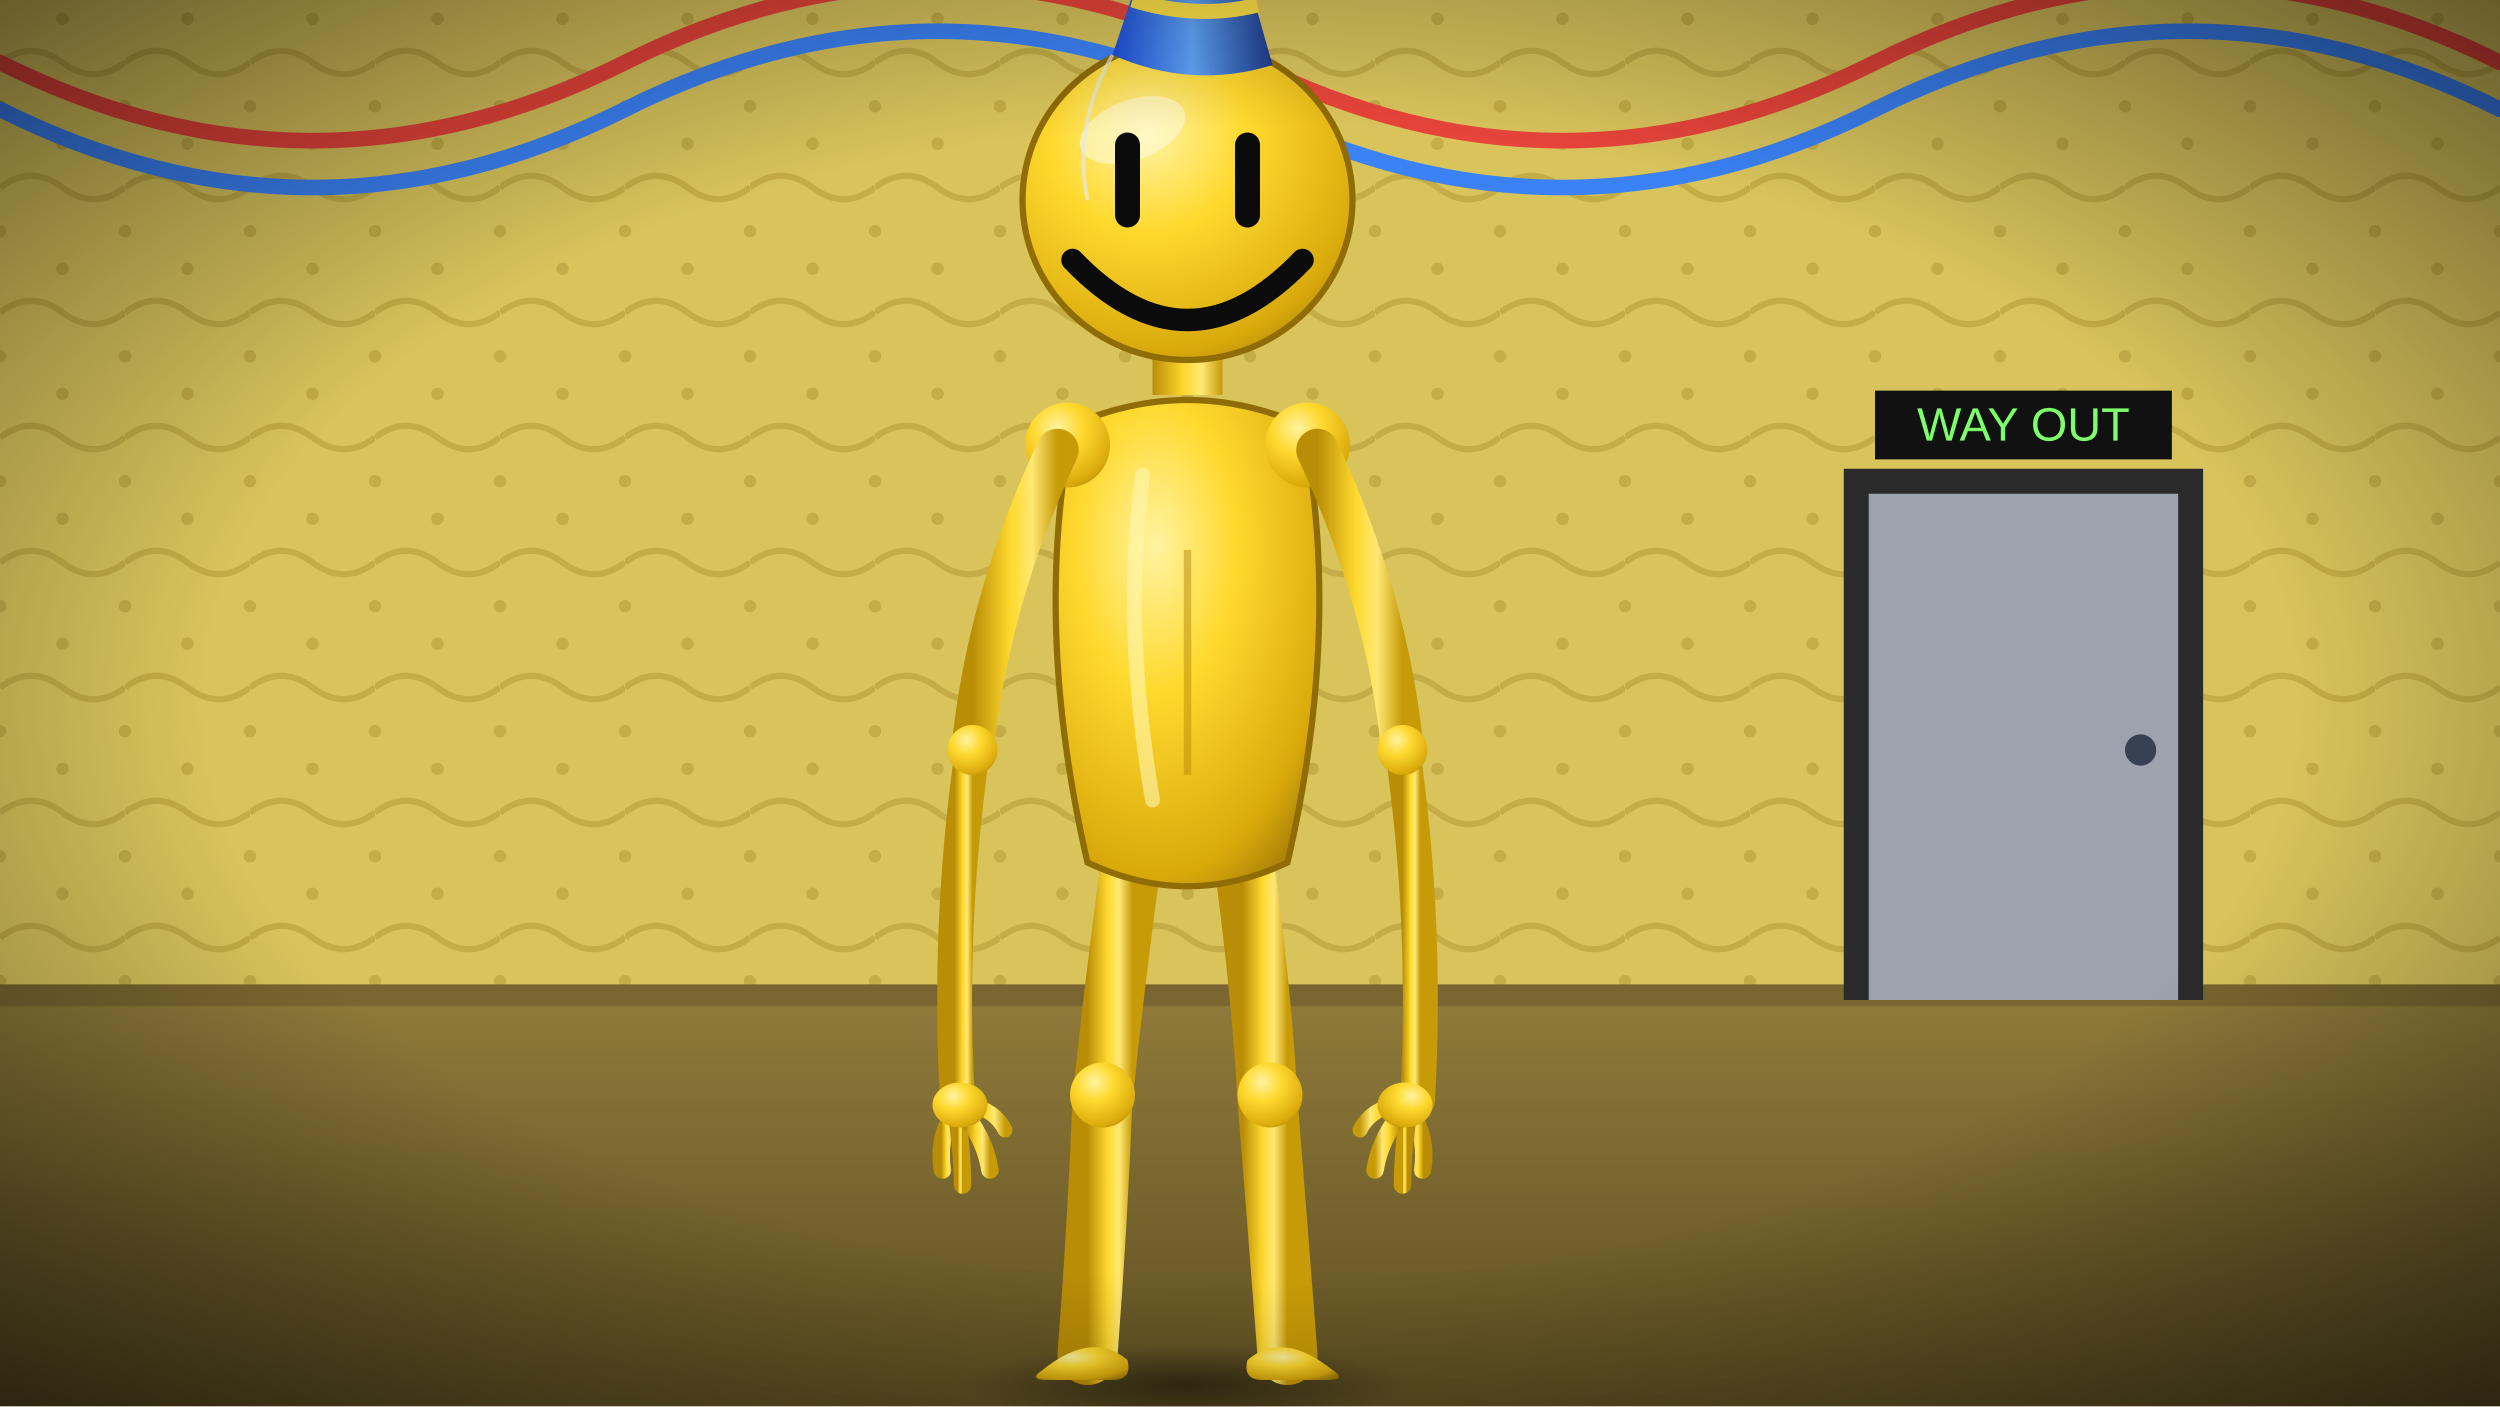
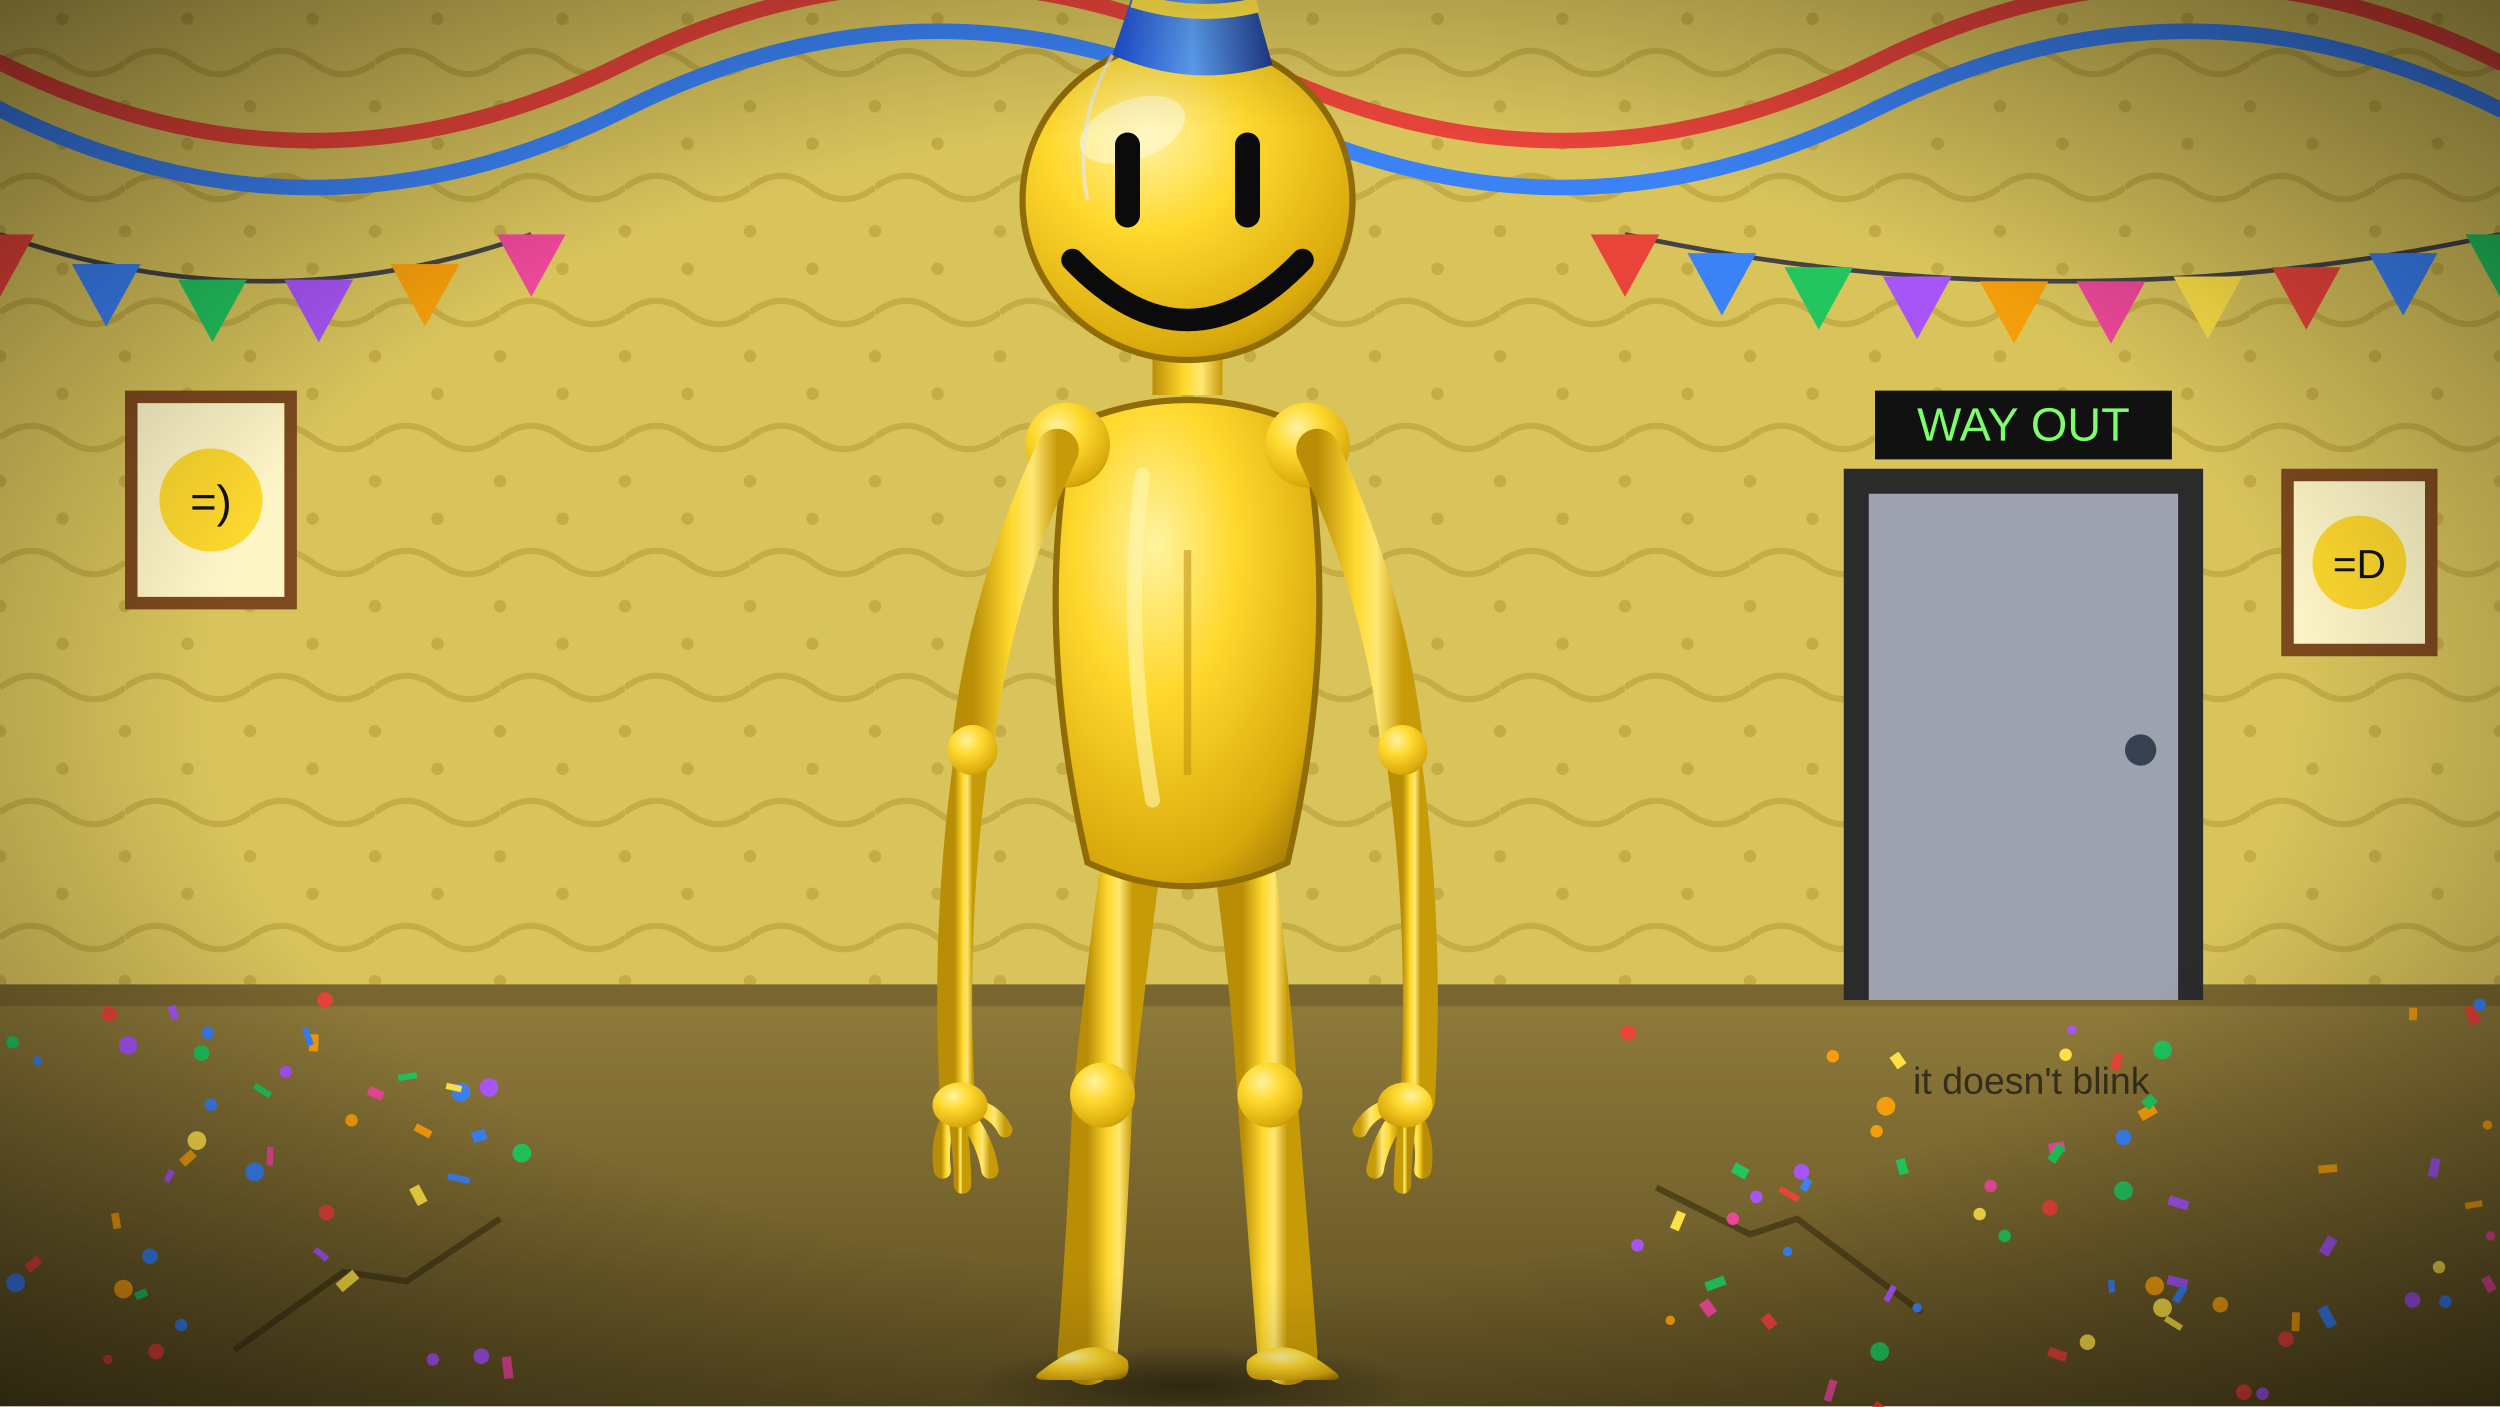
<svg xmlns="http://www.w3.org/2000/svg" viewBox="0 0 1600 900">
  <defs>
    <pattern id="paper" width="80" height="80" patternUnits="userSpaceOnUse">
      <rect width="80" height="80" fill="#d9c45c" />
      <path d="M0 40 Q20 25 40 40 T80 40" stroke="#c4ad47" stroke-width="4" fill="none" />
      <circle cx="40" cy="12" r="4" fill="#c4ad47" />
      <circle cx="0" cy="68" r="4" fill="#c4ad47" />
      <circle cx="80" cy="68" r="4" fill="#c4ad47" />
    </pattern>
    <linearGradient id="carpet" x1="0" y1="0" x2="0" y2="1">
      <stop offset="0" stop-color="#8f7a3a" />
      <stop offset="1" stop-color="#5e4f22" />
    </linearGradient>
    <radialGradient id="shine" cx=".35" cy=".3" r=".6">
      <stop offset="0" stop-color="#fff" stop-opacity=".6" />
      <stop offset="1" stop-color="#fff" stop-opacity="0" />
    </radialGradient>
    <g id="balloon">
      <ellipse rx="42" ry="52" />
      <ellipse rx="42" ry="52" fill="url(#shine)" />
      <path d="M0 52 l-6 10 h12 z" />
      <path d="M0 62 q14 60 -6 120 q-14 60 8 120" stroke="#333" stroke-width="2" fill="none" />
    </g>
    <filter id="glow" x="-50%" y="-50%" width="200%" height="200%">
      <feGaussianBlur stdDeviation="6" result="b" />
      <feMerge>
        <feMergeNode in="b" />
        <feMergeNode in="SourceGraphic" />
      </feMerge>
    </filter>
    <filter id="blur">
      <feGaussianBlur stdDeviation="3" />
    </filter>
    <radialGradient id="vign" cx=".5" cy=".5" r=".75">
      <stop offset=".55" stop-color="#000" stop-opacity="0" />
      <stop offset="1" stop-color="#000" stop-opacity=".6" />
    </radialGradient>
    <radialGradient id="pgSkin" cx=".38" cy=".3" r=".85">
      <stop offset="0" stop-color="#fff3a1" />
      <stop offset=".35" stop-color="#ffd92e" />
      <stop offset=".8" stop-color="#d9a90b" />
      <stop offset="1" stop-color="#9c7605" />
    </radialGradient>
    <linearGradient id="pgLimb" x1="0" y1="0" x2="1" y2="0">
      <stop offset="0" stop-color="#b98d06" />
      <stop offset=".45" stop-color="#ffd92e" />
      <stop offset=".7" stop-color="#ffe874" />
      <stop offset="1" stop-color="#c79a07" />
    </linearGradient>
    <radialGradient id="pgShadow">
      <stop offset="0" stop-color="#000" stop-opacity=".45" />
      <stop offset="1" stop-color="#000" stop-opacity="0" />
    </radialGradient>
    <linearGradient id="pgHat" x1="0" y1="0" x2="1" y2="0">
      <stop offset="0" stop-color="#1d4ed8" />
      <stop offset=".5" stop-color="#60a5fa" />
      <stop offset="1" stop-color="#1e3a8a" />
    </linearGradient>
    <g id="pgHand">
      <path d="M0 0 q-6 10 -4 22" stroke="url(#pgLimb)" stroke-width="7" fill="none" stroke-linecap="round" />
      <path d="M2 2 q2 14 2 26" stroke="url(#pgLimb)" stroke-width="7" fill="none" stroke-linecap="round" />
      <path d="M5 0 q8 10 10 22" stroke="url(#pgLimb)" stroke-width="7" fill="none" stroke-linecap="round" />
      <path d="M7 -4 q10 2 14 10" stroke="url(#pgLimb)" stroke-width="6" fill="none" stroke-linecap="round" />
      <ellipse cx="3" cy="-4" rx="11" ry="9" fill="url(#pgSkin)" />
    </g>
    <g id="pgDetailed">
      <ellipse cx="0" cy="4" rx="90" ry="16" fill="url(#pgShadow)" />
      <path d="M-22 -210 Q-30 -150 -34 -110 Q-36 -60 -40 -8" stroke="url(#pgLimb)" stroke-width="24" fill="none" stroke-linecap="round" />
      <path d="M22 -210 Q30 -150 32 -110 Q36 -60 40 -8" stroke="url(#pgLimb)" stroke-width="24" fill="none" stroke-linecap="round" />
      <circle cx="-34" cy="-112" r="13" fill="url(#pgSkin)" />
      <circle cx="33" cy="-112" r="13" fill="url(#pgSkin)" />
      <path d="M-58 -2 q20 -16 34 -4 q2 8 -6 8 h-26 q-8 0 -2 -4z" fill="url(#pgSkin)" />
      <path d="M58 -2 q-20 -16 -34 -4 q-2 8 6 8 h26 q8 0 2 -4z" fill="url(#pgSkin)" />
      <path d="M-46 -380 Q-62 -300 -40 -205 Q0 -186 40 -205 Q62 -300 46 -380 Q0 -400 -46 -380 Z" fill="url(#pgSkin)" stroke="#8f6c05" stroke-width="2.5" />
      <path d="M-18 -360 Q-26 -300 -14 -230" stroke="#fff6b0" stroke-width="6" fill="none" opacity=".6" stroke-linecap="round" />
      <path d="M0 -330 v90" stroke="#b8890a" stroke-width="3" opacity=".5" />
      <circle cx="-48" cy="-372" r="17" fill="url(#pgSkin)" />
      <circle cx="48" cy="-372" r="17" fill="url(#pgSkin)" />
      <path d="M-52 -370 Q-80 -310 -86 -250" stroke="url(#pgLimb)" stroke-width="17" fill="none" stroke-linecap="round" />
      <path d="M-86 -250 Q-96 -180 -92 -110" stroke="url(#pgLimb)" stroke-width="14" fill="none" stroke-linecap="round" />
      <circle cx="-86" cy="-250" r="10" fill="url(#pgSkin)" />
      <path d="M52 -370 Q80 -310 86 -250" stroke="url(#pgLimb)" stroke-width="17" fill="none" stroke-linecap="round" />
      <path d="M86 -250 Q96 -180 92 -110" stroke="url(#pgLimb)" stroke-width="14" fill="none" stroke-linecap="round" />
      <circle cx="86" cy="-250" r="10" fill="url(#pgSkin)" />
      <use href="#pgHand" transform="translate(-94 -104)" />
      <use href="#pgHand" transform="translate(90 -104) scale(-1 1)" />
      <path d="M-14 -392 v-24 h28 v24" fill="url(#pgLimb)" />
      <ellipse cx="0" cy="-470" rx="66" ry="64" fill="url(#pgSkin)" stroke="#8f6c05" stroke-width="2.5" />
      <ellipse cx="-22" cy="-498" rx="22" ry="12" fill="#fffbe0" opacity=".55" transform="rotate(-20 -22 -498)" />
      <path d="M-24 -492 v28 M24 -492 v28" stroke="#0b0b0b" stroke-width="10" stroke-linecap="round" />
      <path d="M-46 -446 Q0 -398 46 -446" stroke="#0b0b0b" stroke-width="9" fill="none" stroke-linecap="round" />
      <path d="M-30 -528 L4 -630 L34 -524 Q2 -514 -30 -528 Z" fill="url(#pgHat)" />
      <path d="M-22 -550 Q4 -542 28 -548 M-12 -580 Q6 -574 20 -578 M-4 -606 Q6 -602 12 -604" stroke="#fde047" stroke-width="6" fill="none" />
      <circle cx="4" cy="-632" r="12" fill="#ef4444" />
      <circle cx="0" cy="-636" r="4" fill="#fca5a5" />
      <path d="M-30 -528 Q-46 -500 -40 -470" stroke="#e5e7eb" stroke-width="1.5" fill="none" opacity=".7" />
    </g>
+     <radialGradient id="d2lamp">
+       <stop offset="0" stop-color="#fff6c8" stop-opacity=".55" />
+       <stop offset="1" stop-color="#fff6c8" stop-opacity="0" />
+     </radialGradient>
+     <radialGradient id="d2ball" cx=".35" cy=".3" r=".8">
+       <stop offset="0" stop-color="#ffffff" />
+       <stop offset=".5" stop-color="#cbd5e1" />
+       <stop offset="1" stop-color="#64748b" />
+     </radialGradient>
+     <filter id="d2glow" x="-50%" y="-50%" width="200%" height="200%">
+       <feGaussianBlur stdDeviation="5" result="b" />
+       <feMerge>
+         <feMergeNode in="b" />
+         <feMergeNode in="SourceGraphic" />
+       </feMerge>
+     </filter>
  </defs>
  <rect width="1600" height="640" fill="url(#paper)" />
  <rect y="640" width="1600" height="260" fill="url(#carpet)" />
  <rect y="630" width="1600" height="14" fill="#7a6630" />
  <g fill="none" stroke-width="10" stroke-linecap="round">
    <path d="M0 40 Q200 140 400 40 T800 40 T1200 40 T1600 40" stroke="#e8443a" />
    <path d="M0 70 Q200 170 400 70 T800 70 T1200 70 T1600 70" stroke="#3b82f6" />
  </g>
  <rect x="1180" y="300" width="230" height="340" fill="#2b2b2b" />
  <rect x="1196" y="316" width="198" height="324" fill="#9ca3af" />
  <circle cx="1370" cy="480" r="10" fill="#374151" />
  <rect x="1200" y="250" width="190" height="44" fill="#111" />
  <text x="1295" y="282" font-family="Arial Black, Arial" font-size="30" text-anchor="middle" fill="#7dff6b">WAY OUT</text>
  <use href="#pgDetailed" transform="translate(760 880) scale(1.6)" />
+   <path d="M0 150 Q170.0 210 340 150" stroke="#444" stroke-width="3" fill="none" />
+   <path d="M-22 150 L22 150 L0 190 Z" fill="#e8443a" />
+   <path d="M46 169 L90 169 L68 209 Z" fill="#3b82f6" />
+   <path d="M114 179 L158 179 L136 219 Z" fill="#22c55e" />
+   <path d="M182 179 L226 179 L204 219 Z" fill="#a855f7" />
+   <path d="M250 169 L294 169 L272 209 Z" fill="#f59e0b" />
+   <path d="M318 150 L362 150 L340 190 Z" fill="#ec4899" />
+   <path d="M1040 150 Q1320.0 210 1600 150" stroke="#444" stroke-width="3" fill="none" />
+   <path d="M1018 150 L1062 150 L1040 190 Z" fill="#e8443a" />
+   <path d="M1080 162 L1124 162 L1102 202 Z" fill="#3b82f6" />
+   <path d="M1142 171 L1186 171 L1164 211 Z" fill="#22c55e" />
+   <path d="M1205 177 L1249 177 L1227 217 Z" fill="#a855f7" />
+   <path d="M1267 180 L1311 180 L1289 220 Z" fill="#f59e0b" />
+   <path d="M1329 180 L1373 180 L1351 220 Z" fill="#ec4899" />
+   <path d="M1391 177 L1435 177 L1413 217 Z" fill="#fde047" />
+   <path d="M1454 171 L1498 171 L1476 211 Z" fill="#e8443a" />
+   <path d="M1516 162 L1560 162 L1538 202 Z" fill="#3b82f6" />
+   <path d="M1578 150 L1622 150 L1600 190 Z" fill="#22c55e" />
+   <g>
+     <rect x="80" y="250" width="110" height="140" fill="#7c4a1e" />
+     <rect x="88" y="258" width="94" height="124" fill="#fff6c8" />
+     <circle cx="135.0" cy="320.0" r="33" fill="#ffd92e" />
+     <text x="135.0" y="331" font-family="Arial Black, Arial" font-size="29" text-anchor="middle" fill="#111">=)</text>
+   </g>
+   <g>
+     <rect x="1460" y="300" width="100" height="120" fill="#7c4a1e" />
+     <rect x="1468" y="308" width="84" height="104" fill="#fff6c8" />
+     <circle cx="1510.0" cy="360.0" r="30" fill="#ffd92e" />
+     <text x="1510.0" y="370" font-family="Arial Black, Arial" font-size="26" text-anchor="middle" fill="#111">=D</text>
+   </g>
+   <text x="1300" y="700" font-family="Comic Sans MS, Arial" font-size="24" fill="#111" opacity=".7" text-anchor="middle">it doesn't blink</text>
+   <g stroke="#3f3412" stroke-width="4" fill="none" opacity=".7">
+     <path d="M1060 760 l60 30 l30 -10 l80 60" />
+     <path d="M320 780 l-60 40 l-40 -6 l-70 50" />
+   </g>
+   <circle cx="295" cy="699" r="6" fill="#3b82f6" />
+   <rect x="1389" y="765" width="13" height="6" fill="#a855f7" transform="rotate(18 1389 765)" />
+   <circle cx="1565" cy="833" r="4" fill="#3b82f6" />
+   <rect x="1079" y="777" width="12" height="6" fill="#fde047" transform="rotate(113 1079 777)" />
+   <circle cx="129" cy="674" r="5" fill="#22c55e" />
+   <circle cx="126" cy="730" r="6" fill="#fde047" />
+   <rect x="175" y="734" width="12" height="4" fill="#ec4899" transform="rotate(92 175 734)" />
+   <rect x="27" y="808" width="10" height="6" fill="#e8443a" transform="rotate(139 27 808)" />
+   <rect x="1322" y="737" width="10" height="7" fill="#ec4899" transform="rotate(168 1322 737)" />
+   <circle cx="1069" cy="845" r="3" fill="#f59e0b" />
+   <circle cx="277" cy="870" r="4" fill="#a855f7" />
+   <rect x="1132" y="840" width="9" height="7" fill="#e8443a" transform="rotate(51 1132 840)" />
+   <circle cx="1312" cy="773" r="5" fill="#e8443a" />
+   <rect x="287" y="751" width="14" height="4" fill="#3b82f6" transform="rotate(11 287 751)" />
+   <rect x="1105" y="822" width="13" height="6" fill="#22c55e" transform="rotate(160 1105 822)" />
+   <circle cx="308" cy="868" r="5" fill="#a855f7" />
+   <rect x="126" y="740" width="10" height="6" fill="#f59e0b" transform="rotate(138 126 740)" />
+   <rect x="267" y="690" width="12" height="4" fill="#22c55e" transform="rotate(171 267 690)" />
+   <circle cx="24" cy="679" r="3" fill="#3b82f6" />
+   <circle cx="1124" cy="766" r="4" fill="#a855f7" />
+   <rect x="1496" y="794" width="12" height="7" fill="#a855f7" transform="rotate(120 1496 794)" />
+   <rect x="1214" y="824" width="11" height="4" fill="#a855f7" transform="rotate(118 1214 824)" />
+   <circle cx="69" cy="870" r="3" fill="#e8443a" />
+   <circle cx="1274" cy="759" r="4" fill="#ec4899" />
+   <circle cx="209" cy="776" r="5" fill="#e8443a" />
+   <rect x="1111" y="744" width="10" height="7" fill="#22c55e" transform="rotate(28 1111 744)" />
+   <rect x="1219" y="741" width="10" height="6" fill="#22c55e" transform="rotate(75 1219 741)" />
+   <rect x="267" y="719" width="11" height="5" fill="#f59e0b" transform="rotate(28 267 719)" />
+   <circle cx="1201" cy="724" r="4" fill="#f59e0b" />
+   <circle cx="1448" cy="892" r="4" fill="#a855f7" />
+   <rect x="1583" y="643" width="12" height="7" fill="#e8443a" transform="rotate(65 1583 643)" />
+   <circle cx="208" cy="640" r="5" fill="#e8443a" />
+   <circle cx="116" cy="848" r="4" fill="#3b82f6" />
+   <circle cx="1227" cy="837" r="3" fill="#3b82f6" />
+   <rect x="1176" y="884" width="14" height="5" fill="#ec4899" transform="rotate(107 1176 884)" />
+   <circle cx="1463" cy="857" r="5" fill="#e8443a" />
+   <rect x="237" y="695" width="10" height="6" fill="#ec4899" transform="rotate(23 237 695)" />
+   <circle cx="1421" cy="835" r="5" fill="#f59e0b" />
+   <rect x="1387" y="842" width="12" height="4" fill="#fde047" transform="rotate(32 1387 842)" />
+   <rect x="1359" y="675" width="11" height="6" fill="#e8443a" transform="rotate(105 1359 675)" />
+   <circle cx="82" cy="669" r="6" fill="#a855f7" />
+   <rect x="312" y="729" width="9" height="7" fill="#3b82f6" transform="rotate(164 312 729)" />
+   <rect x="1353" y="819" width="8" height="4" fill="#3b82f6" transform="rotate(84 1353 819)" />
+   <rect x="1472" y="840" width="12" height="5" fill="#f59e0b" transform="rotate(92 1472 840)" />
+   <rect x="203" y="798" width="10" height="4" fill="#a855f7" transform="rotate(40 203 798)" />
+   <rect x="1547" y="645" width="8" height="5" fill="#f59e0b" transform="rotate(92 1547 645)" />
+   <rect x="1312" y="862" width="12" height="6" fill="#e8443a" transform="rotate(19 1312 862)" />
+   <circle cx="1384" cy="672" r="6" fill="#22c55e" />
+   <circle cx="1109" cy="780" r="4" fill="#ec4899" />
+   <circle cx="133" cy="661" r="4" fill="#3b82f6" />
+   <rect x="204" y="662" width="11" height="6" fill="#f59e0b" transform="rotate(92 204 662)" />
+   <rect x="1215" y="673" width="9" height="7" fill="#fde047" transform="rotate(55 1215 673)" />
+   <rect x="1381" y="712" width="11" height="7" fill="#f59e0b" transform="rotate(150 1381 712)" />
+   <rect x="197" y="657" width="12" height="4" fill="#3b82f6" transform="rotate(71 197 657)" />
+   <circle cx="1322" cy="675" r="4" fill="#fde047" />
+   <rect x="1381" y="705" width="8" height="7" fill="#22c55e" transform="rotate(137 1381 705)" />
+   <circle cx="1436" cy="891" r="5" fill="#e8443a" />
+   <rect x="164" y="693" width="12" height="4" fill="#22c55e" transform="rotate(33 164 693)" />
+   <circle cx="100" cy="865" r="5" fill="#e8443a" />
+   <circle cx="70" cy="649" r="5" fill="#e8443a" />
+   <circle cx="334" cy="738" r="6" fill="#22c55e" />
+   <circle cx="1283" cy="791" r="4" fill="#22c55e" />
+   <circle cx="1379" cy="823" r="6" fill="#f59e0b" />
+   <circle cx="313" cy="696" r="6" fill="#a855f7" />
+   <circle cx="96" cy="804" r="5" fill="#3b82f6" />
+   <rect x="76" y="776" width="10" height="5" fill="#f59e0b" transform="rotate(81 76 776)" />
+   <circle cx="225" cy="717" r="4" fill="#f59e0b" />
+   <circle cx="10" cy="821" r="6" fill="#3b82f6" />
+   <circle cx="1173" cy="676" r="4" fill="#f59e0b" />
+   <rect x="230" y="818" width="14" height="7" fill="#fde047" transform="rotate(140 230 818)" />
+   <circle cx="79" cy="825" r="6" fill="#f59e0b" />
+   <circle cx="1561" cy="811" r="4" fill="#fde047" />
+   <rect x="1593" y="816" width="10" height="6" fill="#ec4899" transform="rotate(60 1593 816)" />
+   <rect x="1489" y="835" width="14" height="7" fill="#3b82f6" transform="rotate(61 1489 835)" />
+   <circle cx="183" cy="686" r="4" fill="#a855f7" />
+   <rect x="1589" y="772" width="11" height="4" fill="#f59e0b" transform="rotate(170 1589 772)" />
+   <circle cx="1359" cy="762" r="6" fill="#22c55e" />
+   <rect x="1388" y="816" width="13" height="6" fill="#a855f7" transform="rotate(14 1388 816)" />
+   <circle cx="1544" cy="832" r="5" fill="#a855f7" />
+   <circle cx="1592" cy="720" r="3" fill="#f59e0b" />
+   <circle cx="135" cy="707" r="4" fill="#3b82f6" />
+   <rect x="1160" y="756" width="8" height="5" fill="#3b82f6" transform="rotate(120 1160 756)" />
+   <rect x="112" y="643" width="9" height="5" fill="#a855f7" transform="rotate(73 112 643)" />
+   <rect x="1496" y="750" width="12" height="5" fill="#f59e0b" transform="rotate(175 1496 750)" />
+   <circle cx="1267" cy="777" r="4" fill="#fde047" />
+   <circle cx="1594" cy="791" r="3" fill="#ec4899" />
+   <circle cx="1384" cy="837" r="6" fill="#fde047" />
+   <circle cx="1207" cy="708" r="6" fill="#f59e0b" />
+   <circle cx="1587" cy="643" r="4" fill="#3b82f6" />
+   <circle cx="1326" cy="659" r="3" fill="#a855f7" />
+   <rect x="1562" y="742" width="12" height="6" fill="#a855f7" transform="rotate(101 1562 742)" />
+   <rect x="1400" y="825" width="11" height="5" fill="#3b82f6" transform="rotate(121 1400 825)" />
+   <circle cx="163" cy="750" r="6" fill="#3b82f6" />
+   <rect x="327" y="868" width="14" height="6" fill="#ec4899" transform="rotate(83 327 868)" />
+   <circle cx="1203" cy="865" r="6" fill="#22c55e" />
+   <rect x="1206" y="900" width="14" height="6" fill="#e8443a" transform="rotate(126 1206 900)" />
+   <rect x="286" y="693" width="10" height="4" fill="#fde047" transform="rotate(12 286 693)" />
+   <rect x="1322" y="735" width="12" height="6" fill="#22c55e" transform="rotate(125 1322 735)" />
+   <rect x="1140" y="759" width="14" height="4" fill="#e8443a" transform="rotate(30 1140 759)" />
+   <circle cx="1048" cy="797" r="4" fill="#a855f7" />
+   <rect x="95" y="829" width="8" height="5" fill="#22c55e" transform="rotate(157 95 829)" />
+   <rect x="1093" y="831" width="10" height="7" fill="#ec4899" transform="rotate(54 1093 831)" />
+   <rect x="268" y="758" width="12" height="7" fill="#fde047" transform="rotate(62 268 758)" />
+   <rect x="112" y="750" width="8" height="4" fill="#a855f7" transform="rotate(118 112 750)" />
+   <circle cx="8" cy="667" r="4" fill="#22c55e" />
+   <circle cx="1042" cy="661" r="5" fill="#e8443a" />
+   <circle cx="1336" cy="859" r="5" fill="#fde047" />
+   <circle cx="1153" cy="750" r="5" fill="#a855f7" />
+   <circle cx="1144" cy="801" r="3" fill="#3b82f6" />
+   <circle cx="1359" cy="728" r="5" fill="#3b82f6" />
  <rect width="1600" height="900" fill="url(#vign)" />
</svg>
